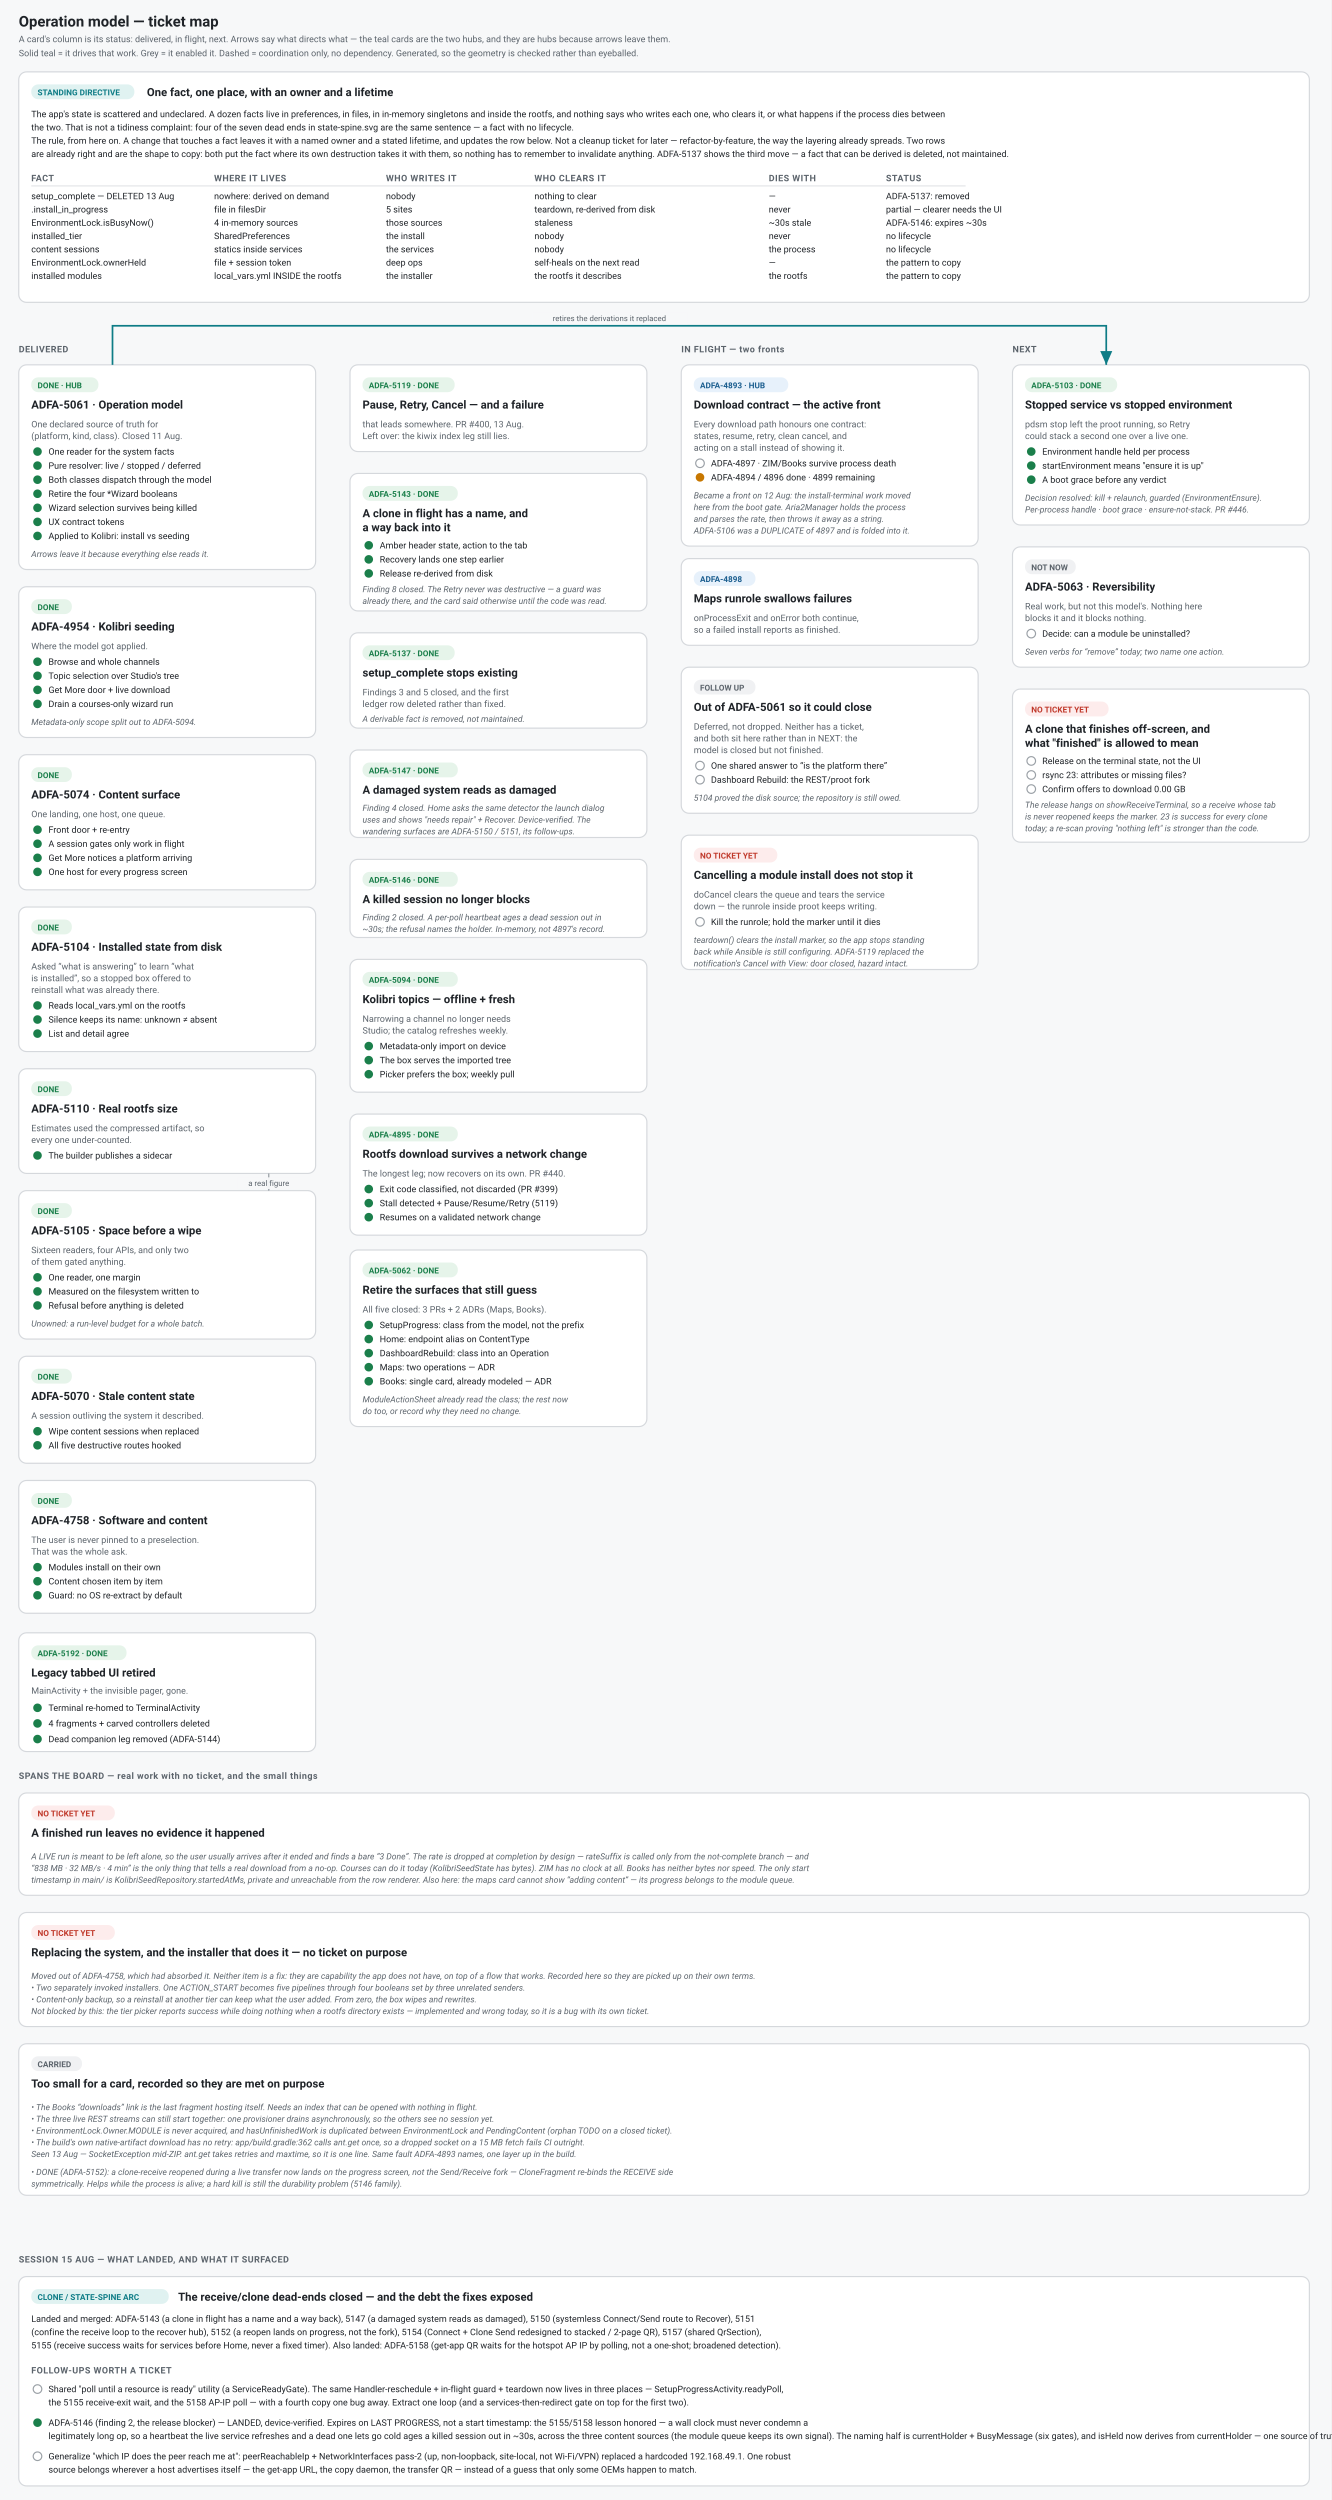
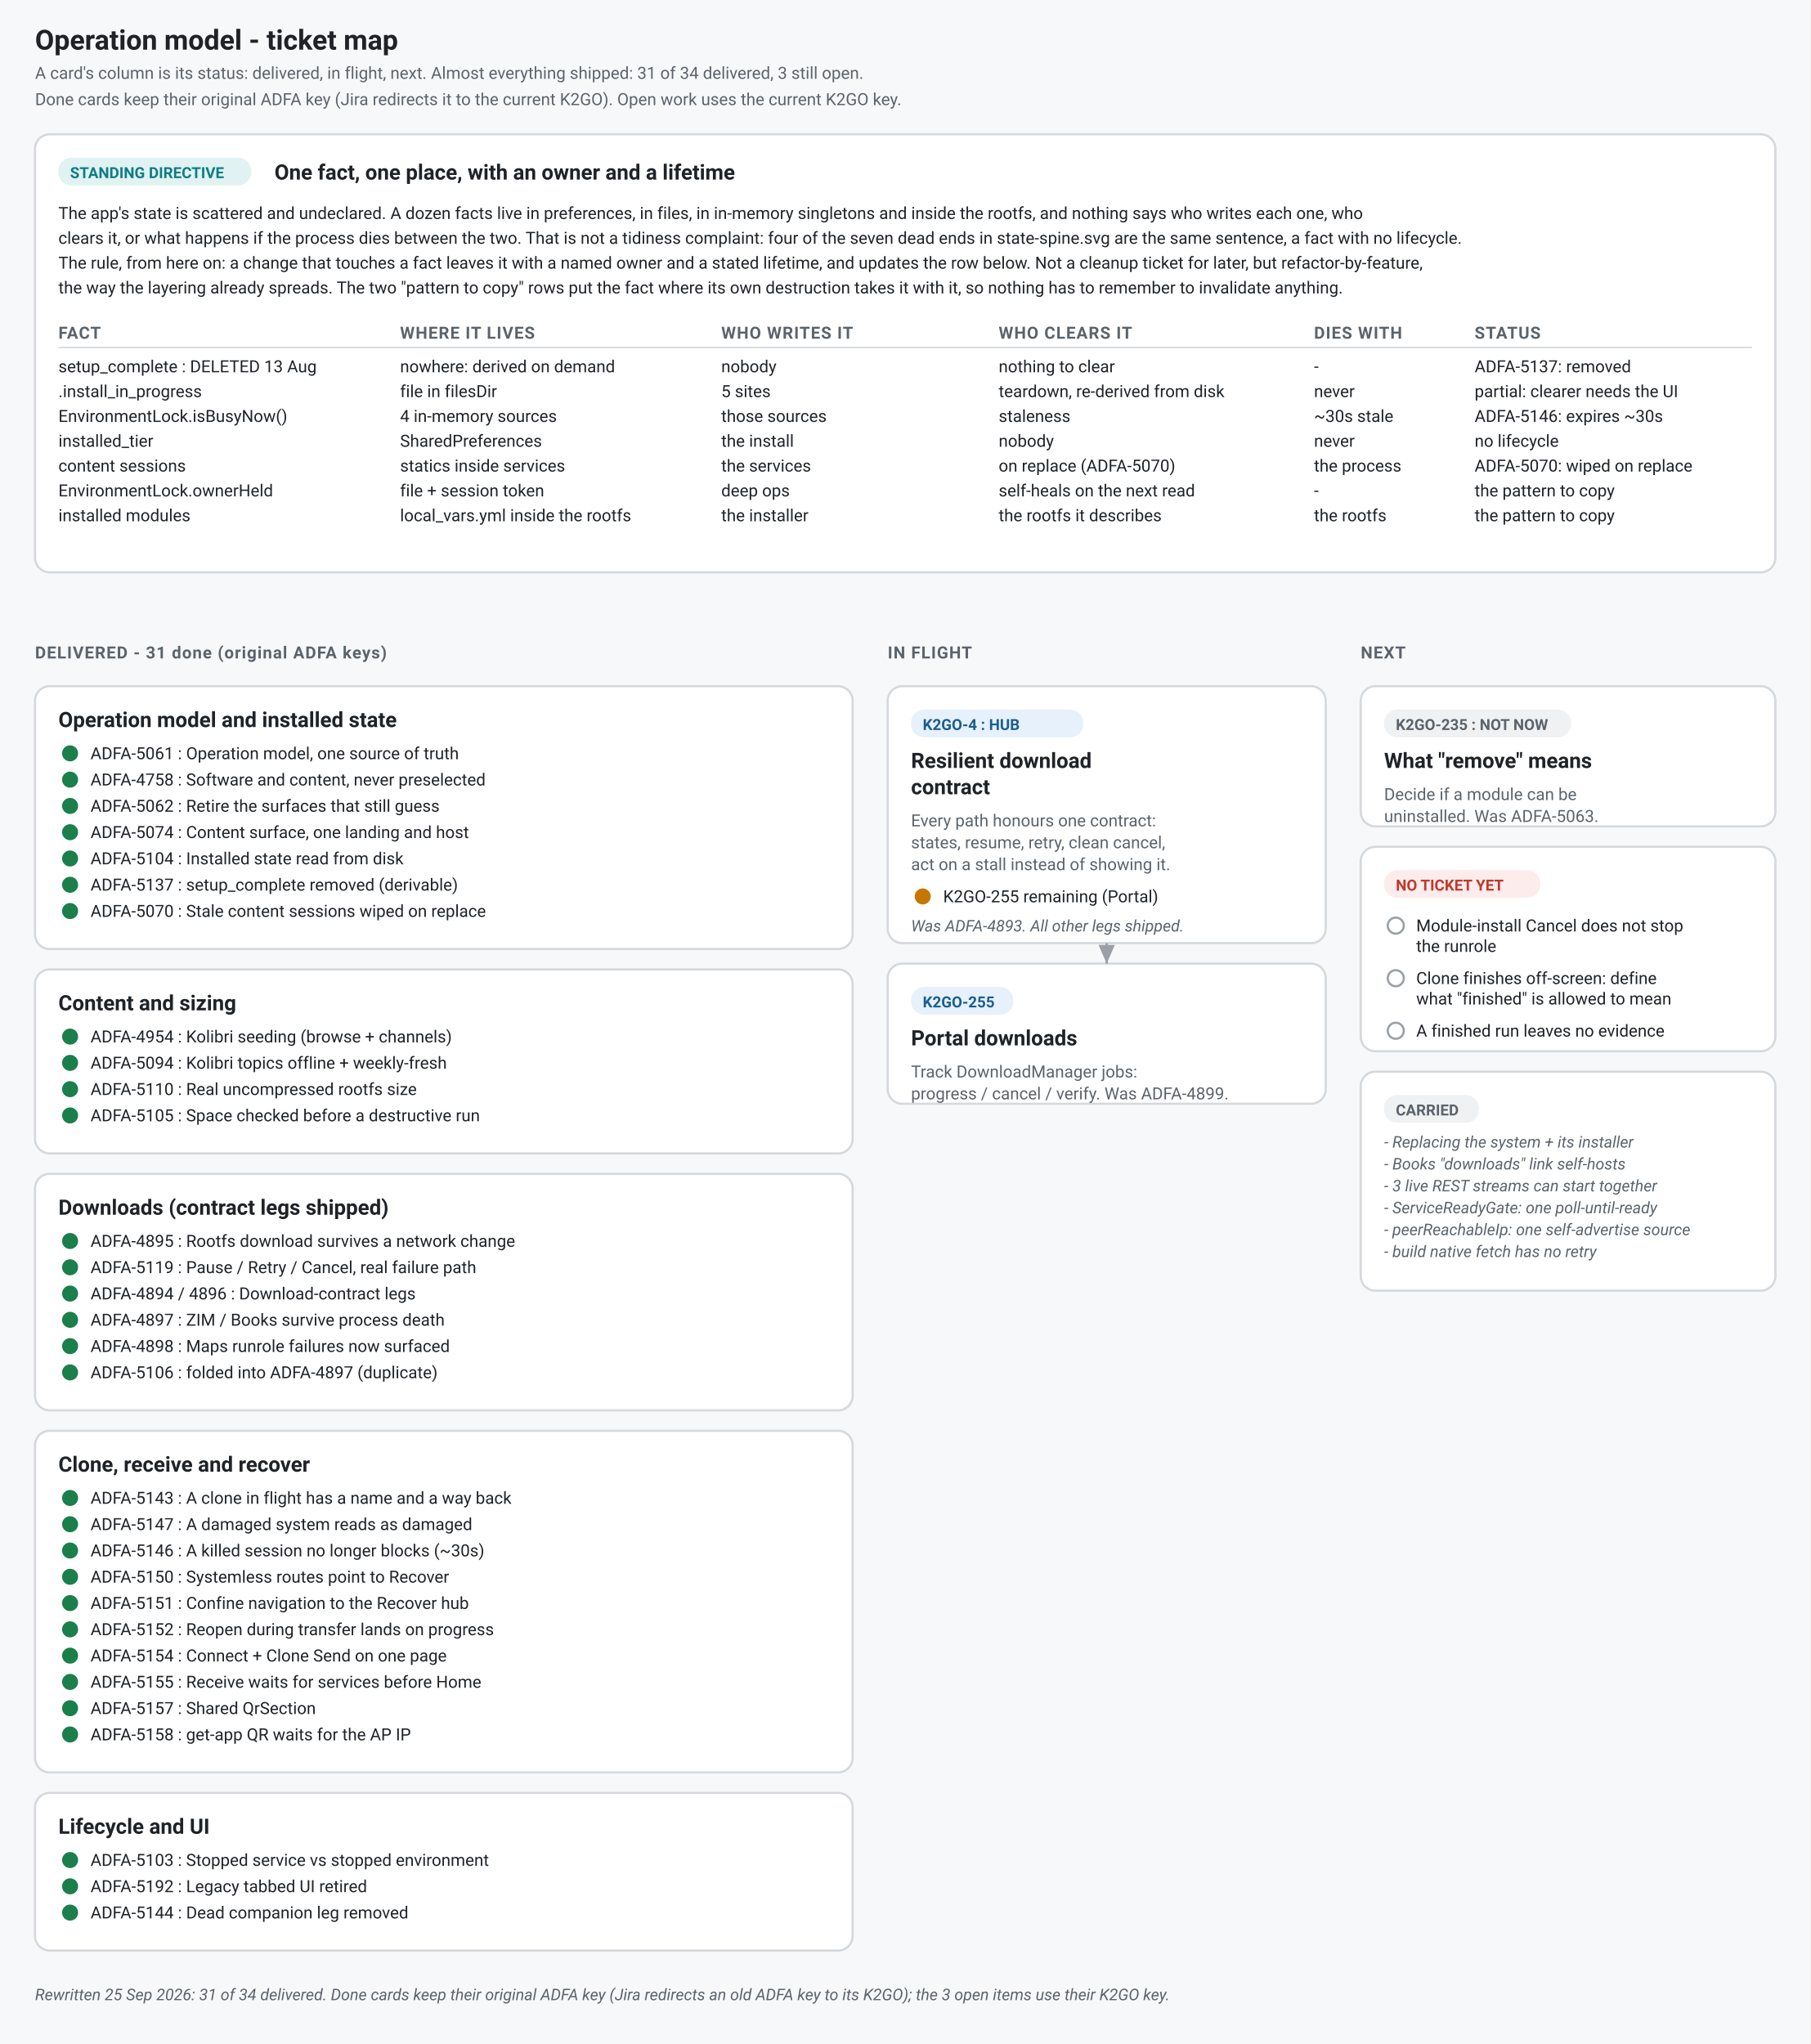
- <svg xmlns="http://www.w3.org/2000/svg" viewBox="0 0 1704 3200" width="1704" height="3200" font-family="Segoe UI, Roboto, Helvetica, Arial, sans-serif">
+ <svg xmlns="http://www.w3.org/2000/svg" viewBox="0 0 1240 1400" width="1240" height="1400" font-family="Segoe UI, Roboto, Helvetica, Arial, sans-serif">
  <style>
  .bg    { fill: #F7F8F9; }
  .card  { fill: #FFFFFF; stroke: #D5D8DC; stroke-width: 1.5; rx: 10; }
  .h1    { font-size: 19px; font-weight: 700; fill: #1F2328; }
  .h2    { font-size: 14.5px; font-weight: 700; fill: #1F2328; }
  .h3    { font-size: 11.5px; font-weight: 700; fill: #5B636B; letter-spacing: .05em; }
  .sub   { font-size: 11.5px; fill: #5B636B; }
  .item  { font-size: 11.5px; fill: #1F2328; }
  .note  { font-size: 11px; fill: #5B636B; font-style: italic; }
  .lnklbl{ font-size: 10px; fill: #5B636B; }
  .lnk    { stroke: #9AA0A6; stroke-width: 1.6; fill: none; }
-   .lnk-hi { stroke: #0E7C86; stroke-width: 2.2; fill: none; }
-   .lnk-dash { stroke: #9AA0A6; stroke-width: 1.6; fill: none; stroke-dasharray: 5 4; }
  .s-done { fill: #1B7F4B; stroke: none; }
  .s-doing{ fill: #C77700; stroke: none; }
  .s-todo { fill: #FFFFFF; stroke: #9AA0A6; stroke-width: 1.5; }
  .chip   { rx: 9; }
  .chiptx { font-size: 10.5px; font-weight: 700; }
</style>
  <defs>
    <marker id="a" markerWidth="9" markerHeight="9" refX="8" refY="4.5" orient="auto">
      <path d="M0,1 L8,4.5 L0,8 Z" fill="#9AA0A6" />
    </marker>
-     <marker id="ahi" markerWidth="9" markerHeight="9" refX="8" refY="4.5" orient="auto">
-       <path d="M0,1 L8,4.5 L0,8 Z" fill="#0E7C86" />
-     </marker>
  </defs>
-   <rect class="bg" x="0" y="0" width="1704" height="3200" />
-   <text class="h1" x="24" y="34">Operation model — ticket map</text>
-   <text class="sub" x="24" y="54">A card's column is its status: delivered, in flight, next. Arrows say what directs what — the teal cards are the two hubs, and they are hubs because arrows leave them.</text>
-   <text class="sub" x="24" y="72">Solid teal = it drives that work. Grey = it enabled it. Dashed = coordination only, no dependency. Generated, so the geometry is checked rather than eyeballed.</text>
-   <rect class="card" x="24" y="92" width="1652" height="295" stroke="#0E7C86" stroke-width="3" />
+   <rect class="bg" x="0" y="0" width="1240" height="1400" />
+   <text class="h1" x="24" y="34">Operation model - ticket map</text>
+   <text class="sub" x="24" y="54">A card's column is its status: delivered, in flight, next. Almost everything shipped: 31 of 34 delivered, 3 still open.</text>
+   <text class="sub" x="24" y="72">Done cards keep their original ADFA key (Jira redirects it to the current K2GO). Open work uses the current K2GO key.</text>
+   <rect class="card" x="24" y="92" width="1192" height="300" stroke="#0E7C86" stroke-width="3" />
  <rect class="chip" x="40" y="108" width="132" height="19" fill="#E0F2F1" stroke="none" />
  <text class="chiptx" x="48" y="122" fill="#0E7C86">STANDING DIRECTIVE</text>
  <text class="h2" x="188" y="123">One fact, one place, with an owner and a lifetime</text>
-   <text class="item" x="40" y="150">The app's state is scattered and undeclared. A dozen facts live in preferences, in files, in in-memory singletons and inside the rootfs, and nothing says who writes each one, who clears it, or what happens if the process dies between</text>
-   <text class="item" x="40" y="167">the two. That is not a tidiness complaint: four of the seven dead ends in state-spine.svg are the same sentence — a fact with no lifecycle.</text>
-   <text class="item" x="40" y="184">The rule, from here on. A change that touches a fact leaves it with a named owner and a stated lifetime, and updates the row below. Not a cleanup ticket for later — refactor-by-feature, the way the layering already spreads. Two rows</text>
-   <text class="item" x="40" y="201">are already right and are the shape to copy: both put the fact where its own destruction takes it with them, so nothing has to remember to invalidate anything. ADFA-5137 shows the third move — a fact that can be derived is deleted, not maintained.</text>
+   <text class="item" x="40" y="150">The app's state is scattered and undeclared. A dozen facts live in preferences, in files, in in-memory singletons and inside the rootfs, and nothing says who writes each one, who</text>
+   <text class="item" x="40" y="167">clears it, or what happens if the process dies between the two. That is not a tidiness complaint: four of the seven dead ends in state-spine.svg are the same sentence, a fact with no lifecycle.</text>
+   <text class="item" x="40" y="184">The rule, from here on: a change that touches a fact leaves it with a named owner and a stated lifetime, and updates the row below. Not a cleanup ticket for later, but refactor-by-feature,</text>
+   <text class="item" x="40" y="201">the way the layering already spreads. The two "pattern to copy" rows put the fact where its own destruction takes it with it, so nothing has to remember to invalidate anything.</text>
  <text class="h3" x="40" y="232">FACT</text>
  <text class="h3" x="274" y="232">WHERE IT LIVES</text>
  <text class="h3" x="494" y="232">WHO WRITES IT</text>
  <text class="h3" x="684" y="232">WHO CLEARS IT</text>
-   <text class="h3" x="984" y="232">DIES WITH</text>
-   <text class="h3" x="1134" y="232">STATUS</text>
-   <line x1="40" y1="238" x2="1236" y2="238" stroke="#D5D8DC" />
-   <text class="item" x="40" y="255">setup_complete — DELETED 13 Aug</text>
+   <text class="h3" x="900" y="232">DIES WITH</text>
+   <text class="h3" x="1010" y="232">STATUS</text>
+   <line x1="40" y1="238" x2="1200" y2="238" stroke="#D5D8DC" />
+   <text class="item" x="40" y="255">setup_complete : DELETED 13 Aug</text>
  <text class="item" x="274" y="255">nowhere: derived on demand</text>
  <text class="item" x="494" y="255">nobody</text>
  <text class="item" x="684" y="255">nothing to clear</text>
-   <text class="item" x="984" y="255">—</text>
-   <text class="item" x="1134" y="255" fill="#1B7F4B">ADFA-5137: removed</text>
+   <text class="item" x="900" y="255">-</text>
+   <text class="item" x="1010" y="255" fill="#1B7F4B">ADFA-5137: removed</text>
  <text class="item" x="40" y="272">.install_in_progress</text>
  <text class="item" x="274" y="272">file in filesDir</text>
  <text class="item" x="494" y="272">5 sites</text>
  <text class="item" x="684" y="272">teardown, re-derived from disk</text>
-   <text class="item" x="984" y="272">never</text>
-   <text class="item" x="1134" y="272" fill="#C77700">partial — clearer needs the UI</text>
+   <text class="item" x="900" y="272">never</text>
+   <text class="item" x="1010" y="272" fill="#C77700">partial: clearer needs the UI</text>
  <text class="item" x="40" y="289">EnvironmentLock.isBusyNow()</text>
  <text class="item" x="274" y="289">4 in-memory sources</text>
  <text class="item" x="494" y="289">those sources</text>
  <text class="item" x="684" y="289">staleness</text>
-   <text class="item" x="984" y="289">~30s stale</text>
-   <text class="item" x="1134" y="289" fill="#1B7F4B">ADFA-5146: expires ~30s</text>
+   <text class="item" x="900" y="289">~30s stale</text>
+   <text class="item" x="1010" y="289" fill="#1B7F4B">ADFA-5146: expires ~30s</text>
  <text class="item" x="40" y="306">installed_tier</text>
  <text class="item" x="274" y="306">SharedPreferences</text>
  <text class="item" x="494" y="306">the install</text>
  <text class="item" x="684" y="306">nobody</text>
-   <text class="item" x="984" y="306">never</text>
-   <text class="item" x="1134" y="306" fill="#C0392B">no lifecycle</text>
+   <text class="item" x="900" y="306">never</text>
+   <text class="item" x="1010" y="306" fill="#C0392B">no lifecycle</text>
  <text class="item" x="40" y="323">content sessions</text>
  <text class="item" x="274" y="323">statics inside services</text>
  <text class="item" x="494" y="323">the services</text>
-   <text class="item" x="684" y="323">nobody</text>
-   <text class="item" x="984" y="323">the process</text>
-   <text class="item" x="1134" y="323" fill="#C0392B">no lifecycle</text>
+   <text class="item" x="684" y="323">on replace (ADFA-5070)</text>
+   <text class="item" x="900" y="323">the process</text>
+   <text class="item" x="1010" y="323" fill="#1B7F4B">ADFA-5070: wiped on replace</text>
  <text class="item" x="40" y="340">EnvironmentLock.ownerHeld</text>
  <text class="item" x="274" y="340">file + session token</text>
  <text class="item" x="494" y="340">deep ops</text>
  <text class="item" x="684" y="340">self-heals on the next read</text>
-   <text class="item" x="984" y="340">—</text>
-   <text class="item" x="1134" y="340" fill="#1B7F4B">the pattern to copy</text>
+   <text class="item" x="900" y="340">-</text>
+   <text class="item" x="1010" y="340" fill="#1B7F4B">the pattern to copy</text>
  <text class="item" x="40" y="357">installed modules</text>
-   <text class="item" x="274" y="357">local_vars.yml INSIDE the rootfs</text>
+   <text class="item" x="274" y="357">local_vars.yml inside the rootfs</text>
  <text class="item" x="494" y="357">the installer</text>
  <text class="item" x="684" y="357">the rootfs it describes</text>
-   <text class="item" x="984" y="357">the rootfs</text>
-   <text class="item" x="1134" y="357" fill="#1B7F4B">the pattern to copy</text>
-   <text class="h3" x="24" y="451">DELIVERED</text>
-   <text class="h3" x="872" y="451">IN FLIGHT — two fronts</text>
-   <text class="h3" x="1296" y="451">NEXT</text>
-   <rect class="card" x="24" y="467" width="380" height="262" stroke="#0E7C86" stroke-width="2.5" />
-   <rect class="chip" x="40" y="483" width="86" height="19" fill="#E6F4EA" stroke="none" />
-   <text class="chiptx" x="48" y="497" fill="#1B7F4B">DONE · HUB</text>
-   <text class="h2" x="40" y="523">ADFA-5061 · Operation model</text>
-   <text class="sub" x="40" y="547">One declared source of truth for</text>
-   <text class="sub" x="40" y="562">(platform, kind, class). Closed 11 Aug.</text>
-   <circle class="s-done" cx="48" cy="578" r="5.5" />
-   <text class="item" x="62" y="582">One reader for the system facts</text>
-   <circle class="s-done" cx="48" cy="596" r="5.5" />
-   <text class="item" x="62" y="600">Pure resolver: live / stopped / deferred</text>
-   <circle class="s-done" cx="48" cy="614" r="5.5" />
-   <text class="item" x="62" y="618">Both classes dispatch through the model</text>
-   <circle class="s-done" cx="48" cy="632" r="5.5" />
-   <text class="item" x="62" y="636">Retire the four *Wizard booleans</text>
-   <circle class="s-done" cx="48" cy="650" r="5.5" />
-   <text class="item" x="62" y="654">Wizard selection survives being killed</text>
-   <circle class="s-done" cx="48" cy="668" r="5.5" />
-   <text class="item" x="62" y="672">UX contract tokens</text>
-   <circle class="s-done" cx="48" cy="686" r="5.5" />
-   <text class="item" x="62" y="690">Applied to Kolibri: install vs seeding</text>
-   <text class="note" x="40" y="713">Arrows leave it because everything else reads it.</text>
-   <rect class="card" x="24" y="751" width="380" height="193" />
-   <rect class="chip" x="40" y="767" width="52" height="19" fill="#E6F4EA" stroke="none" />
-   <text class="chiptx" x="48" y="781" fill="#1B7F4B">DONE</text>
-   <text class="h2" x="40" y="807">ADFA-4954 · Kolibri seeding</text>
-   <text class="sub" x="40" y="831">Where the model got applied.</text>
-   <circle class="s-done" cx="48" cy="847" r="5.5" />
-   <text class="item" x="62" y="851">Browse and whole channels</text>
-   <circle class="s-done" cx="48" cy="865" r="5.5" />
-   <text class="item" x="62" y="869">Topic selection over Studio's tree</text>
-   <circle class="s-done" cx="48" cy="883" r="5.5" />
-   <text class="item" x="62" y="887">Get More door + live download</text>
-   <circle class="s-done" cx="48" cy="901" r="5.5" />
-   <text class="item" x="62" y="905">Drain a courses-only wizard run</text>
-   <text class="note" x="40" y="928">Metadata-only scope split out to ADFA-5094.</text>
-   <rect class="card" x="24" y="966" width="380" height="173" />
-   <rect class="chip" x="40" y="982" width="52" height="19" fill="#E6F4EA" stroke="none" />
-   <text class="chiptx" x="48" y="996" fill="#1B7F4B">DONE</text>
-   <text class="h2" x="40" y="1022">ADFA-5074 · Content surface</text>
-   <text class="sub" x="40" y="1046">One landing, one host, one queue.</text>
+   <text class="item" x="900" y="357">the rootfs</text>
+   <text class="item" x="1010" y="357" fill="#1B7F4B">the pattern to copy</text>
+   <text class="h3" x="24" y="451">DELIVERED - 31 done (original ADFA keys)</text>
+   <text class="h3" x="608" y="451">IN FLIGHT</text>
+   <text class="h3" x="932" y="451">NEXT</text>
+   <rect class="card" x="24" y="470" width="560" height="180" />
+   <text class="h2" x="40" y="498">Operation model and installed state</text>
+   <circle class="s-done" cx="48" cy="516" r="5.5" />
+   <text class="item" x="62" y="520">ADFA-5061 : Operation model, one source of truth</text>
+   <circle class="s-done" cx="48" cy="534" r="5.5" />
+   <text class="item" x="62" y="538">ADFA-4758 : Software and content, never preselected</text>
+   <circle class="s-done" cx="48" cy="552" r="5.5" />
+   <text class="item" x="62" y="556">ADFA-5062 : Retire the surfaces that still guess</text>
+   <circle class="s-done" cx="48" cy="570" r="5.5" />
+   <text class="item" x="62" y="574">ADFA-5074 : Content surface, one landing and host</text>
+   <circle class="s-done" cx="48" cy="588" r="5.5" />
+   <text class="item" x="62" y="592">ADFA-5104 : Installed state read from disk</text>
+   <circle class="s-done" cx="48" cy="606" r="5.5" />
+   <text class="item" x="62" y="610">ADFA-5137 : setup_complete removed (derivable)</text>
+   <circle class="s-done" cx="48" cy="624" r="5.5" />
+   <text class="item" x="62" y="628">ADFA-5070 : Stale content sessions wiped on replace</text>
+   <rect class="card" x="24" y="664" width="560" height="126" />
+   <text class="h2" x="40" y="692">Content and sizing</text>
+   <circle class="s-done" cx="48" cy="710" r="5.5" />
+   <text class="item" x="62" y="714">ADFA-4954 : Kolibri seeding (browse + channels)</text>
+   <circle class="s-done" cx="48" cy="728" r="5.5" />
+   <text class="item" x="62" y="732">ADFA-5094 : Kolibri topics offline + weekly-fresh</text>
+   <circle class="s-done" cx="48" cy="746" r="5.5" />
+   <text class="item" x="62" y="750">ADFA-5110 : Real uncompressed rootfs size</text>
+   <circle class="s-done" cx="48" cy="764" r="5.5" />
+   <text class="item" x="62" y="768">ADFA-5105 : Space checked before a destructive run</text>
+   <rect class="card" x="24" y="804" width="560" height="162" />
+   <text class="h2" x="40" y="832">Downloads (contract legs shipped)</text>
+   <circle class="s-done" cx="48" cy="850" r="5.5" />
+   <text class="item" x="62" y="854">ADFA-4895 : Rootfs download survives a network change</text>
+   <circle class="s-done" cx="48" cy="868" r="5.5" />
+   <text class="item" x="62" y="872">ADFA-5119 : Pause / Retry / Cancel, real failure path</text>
+   <circle class="s-done" cx="48" cy="886" r="5.5" />
+   <text class="item" x="62" y="890">ADFA-4894 / 4896 : Download-contract legs</text>
+   <circle class="s-done" cx="48" cy="904" r="5.5" />
+   <text class="item" x="62" y="908">ADFA-4897 : ZIM / Books survive process death</text>
+   <circle class="s-done" cx="48" cy="922" r="5.5" />
+   <text class="item" x="62" y="926">ADFA-4898 : Maps runrole failures now surfaced</text>
+   <circle class="s-done" cx="48" cy="940" r="5.5" />
+   <text class="item" x="62" y="944">ADFA-5106 : folded into ADFA-4897 (duplicate)</text>
+   <rect class="card" x="24" y="980" width="560" height="234" />
+   <text class="h2" x="40" y="1008">Clone, receive and recover</text>
+   <circle class="s-done" cx="48" cy="1026" r="5.5" />
+   <text class="item" x="62" y="1030">ADFA-5143 : A clone in flight has a name and a way back</text>
+   <circle class="s-done" cx="48" cy="1044" r="5.5" />
+   <text class="item" x="62" y="1048">ADFA-5147 : A damaged system reads as damaged</text>
  <circle class="s-done" cx="48" cy="1062" r="5.5" />
-   <text class="item" x="62" y="1066">Front door + re-entry</text>
+   <text class="item" x="62" y="1066">ADFA-5146 : A killed session no longer blocks (~30s)</text>
  <circle class="s-done" cx="48" cy="1080" r="5.5" />
-   <text class="item" x="62" y="1084">A session gates only work in flight</text>
+   <text class="item" x="62" y="1084">ADFA-5150 : Systemless routes point to Recover</text>
  <circle class="s-done" cx="48" cy="1098" r="5.5" />
-   <text class="item" x="62" y="1102">Get More notices a platform arriving</text>
+   <text class="item" x="62" y="1102">ADFA-5151 : Confine navigation to the Recover hub</text>
  <circle class="s-done" cx="48" cy="1116" r="5.5" />
-   <text class="item" x="62" y="1120">One host for every progress screen</text>
-   <rect class="card" x="24" y="1161" width="380" height="185" />
-   <rect class="chip" x="40" y="1177" width="52" height="19" fill="#E6F4EA" stroke="none" />
-   <text class="chiptx" x="48" y="1191" fill="#1B7F4B">DONE</text>
-   <text class="h2" x="40" y="1217">ADFA-5104 · Installed state from disk</text>
-   <text class="sub" x="40" y="1241">Asked “what is answering” to learn “what</text>
-   <text class="sub" x="40" y="1256">is installed”, so a stopped box offered to</text>
-   <text class="sub" x="40" y="1271">reinstall what was already there.</text>
-   <circle class="s-done" cx="48" cy="1287" r="5.5" />
-   <text class="item" x="62" y="1291">Reads local_vars.yml on the rootfs</text>
-   <circle class="s-done" cx="48" cy="1305" r="5.5" />
-   <text class="item" x="62" y="1309">Silence keeps its name: unknown ≠ absent</text>
-   <circle class="s-done" cx="48" cy="1323" r="5.5" />
-   <text class="item" x="62" y="1327">List and detail agree</text>
-   <rect class="card" x="24" y="1368" width="380" height="134" />
-   <rect class="chip" x="40" y="1384" width="52" height="19" fill="#E6F4EA" stroke="none" />
-   <text class="chiptx" x="48" y="1398" fill="#1B7F4B">DONE</text>
-   <text class="h2" x="40" y="1424">ADFA-5110 · Real rootfs size</text>
-   <text class="sub" x="40" y="1448">Estimates used the compressed artifact, so</text>
-   <text class="sub" x="40" y="1463">every one under-counted.</text>
-   <circle class="s-done" cx="48" cy="1479" r="5.5" />
-   <text class="item" x="62" y="1483">The builder publishes a sidecar</text>
-   <rect class="card" x="24" y="1524" width="380" height="190" />
-   <rect class="chip" x="40" y="1540" width="52" height="19" fill="#E6F4EA" stroke="none" />
-   <text class="chiptx" x="48" y="1554" fill="#1B7F4B">DONE</text>
-   <text class="h2" x="40" y="1580">ADFA-5105 · Space before a wipe</text>
-   <text class="sub" x="40" y="1604">Sixteen readers, four APIs, and only two</text>
-   <text class="sub" x="40" y="1619">of them gated anything.</text>
-   <circle class="s-done" cx="48" cy="1635" r="5.5" />
-   <text class="item" x="62" y="1639">One reader, one margin</text>
-   <circle class="s-done" cx="48" cy="1653" r="5.5" />
-   <text class="item" x="62" y="1657">Measured on the filesystem written to</text>
-   <circle class="s-done" cx="48" cy="1671" r="5.5" />
-   <text class="item" x="62" y="1675">Refusal before anything is deleted</text>
-   <text class="note" x="40" y="1698">Unowned: a run-level budget for a whole batch.</text>
-   <rect class="card" x="24" y="1736" width="380" height="137" />
-   <rect class="chip" x="40" y="1752" width="52" height="19" fill="#E6F4EA" stroke="none" />
-   <text class="chiptx" x="48" y="1766" fill="#1B7F4B">DONE</text>
-   <text class="h2" x="40" y="1792">ADFA-5070 · Stale content state</text>
-   <text class="sub" x="40" y="1816">A session outliving the system it described.</text>
-   <circle class="s-done" cx="48" cy="1832" r="5.5" />
-   <text class="item" x="62" y="1836">Wipe content sessions when replaced</text>
-   <circle class="s-done" cx="48" cy="1850" r="5.5" />
-   <text class="item" x="62" y="1854">All five destructive routes hooked</text>
-   <rect class="card" x="24" y="1895" width="380" height="170" />
-   <rect class="chip" x="40" y="1911" width="52" height="19" fill="#E6F4EA" stroke="none" />
-   <text class="chiptx" x="48" y="1925" fill="#1B7F4B">DONE</text>
-   <text class="h2" x="40" y="1951">ADFA-4758 · Software and content</text>
-   <text class="sub" x="40" y="1975">The user is never pinned to a preselection.</text>
-   <text class="sub" x="40" y="1990">That was the whole ask.</text>
-   <circle class="s-done" cx="48" cy="2006" r="5.5" />
-   <text class="item" x="62" y="2010">Modules install on their own</text>
-   <circle class="s-done" cx="48" cy="2024" r="5.5" />
-   <text class="item" x="62" y="2028">Content chosen item by item</text>
-   <circle class="s-done" cx="48" cy="2042" r="5.5" />
-   <text class="item" x="62" y="2046">Guard: no OS re-extract by default</text>
-   <g transform="translate(424,0)">
-     <rect class="card" x="448" y="467" width="380" height="232" stroke="#0E7C86" stroke-width="2.5" />
-     <rect class="chip" x="464" y="483" width="121" height="19" fill="#E7F1FB" stroke="none" />
-     <text class="chiptx" x="472" y="497" fill="#1B5E8F">ADFA-4893 · HUB</text>
-     <text class="h2" x="464" y="523">Download contract — the active front</text>
-     <text class="sub" x="464" y="547">Every download path honours one contract:</text>
-     <text class="sub" x="464" y="562">states, resume, retry, clean cancel, and</text>
-     <text class="sub" x="464" y="577">acting on a stall instead of showing it.</text>
-     <circle class="s-todo" cx="472" cy="593" r="5.5" />
-     <text class="item" x="486" y="597">ADFA-4897 · ZIM/Books survive process death</text>
-     <circle class="s-doing" cx="472" cy="611" r="5.5" />
-     <text class="item" x="486" y="615">ADFA-4894 / 4896 done · 4899 remaining</text>
-     <text class="note" x="464" y="638">Became a front on 12 Aug: the install-terminal work moved</text>
-     <text class="note" x="464" y="653">here from the boot gate. Aria2Manager holds the process</text>
-     <text class="note" x="464" y="668">and parses the rate, then throws it away as a string.</text>
-     <text class="note" x="464" y="683">ADFA-5106 was a DUPLICATE of 4897 and is folded into it.</text>
-   </g>
-   <g transform="translate(0,697)">
-     <rect class="card" x="448" y="729" width="380" height="155" stroke="#1B7F4B" stroke-width="2" />
-     <rect class="chip" x="464" y="745" width="122" height="19" fill="#E6F4EA" stroke="none" />
-     <text class="chiptx" x="472" y="759" fill="#1B7F4B">ADFA-4895 · DONE</text>
-     <text class="h2" x="464" y="785">Rootfs download survives a network change</text>
-     <text class="sub" x="464" y="809">The longest leg; now recovers on its own. PR #440.</text>
-     <circle class="s-done" cx="472" cy="825" r="5.5" />
-     <text class="item" x="486" y="829">Exit code classified, not discarded (PR #399)</text>
-     <circle class="s-done" cx="472" cy="843" r="5.5" />
-     <text class="item" x="486" y="847">Stall detected + Pause/Resume/Retry (5119)</text>
-     <circle class="s-done" cx="472" cy="861" r="5.5" />
-     <text class="item" x="486" y="865">Resumes on a validated network change</text>
-   </g>
-   <g transform="translate(424,-191)">
-     <rect class="card" x="448" y="906" width="380" height="111" />
-     <rect class="chip" x="464" y="922" width="79" height="19" fill="#E7F1FB" stroke="none" />
-     <text class="chiptx" x="472" y="936" fill="#1B5E8F">ADFA-4898</text>
-     <text class="h2" x="464" y="962">Maps runrole swallows failures</text>
-     <text class="sub" x="464" y="986">onProcessExit and onError both continue,</text>
-     <text class="sub" x="464" y="1001">so a failed install reports as finished.</text>
-   </g>
-   <g transform="translate(0,-572)">
-     <rect class="card" x="448" y="1039" width="380" height="111" stroke="#1B7F4B" stroke-width="2" />
-     <rect class="chip" x="464" y="1055" width="118" height="19" fill="#E6F4EA" stroke="none" />
-     <text class="chiptx" x="472" y="1069" fill="#1B7F4B">ADFA-5119 · DONE</text>
-     <text class="h2" x="464" y="1095">Pause, Retry, Cancel — and a failure</text>
-     <text class="sub" x="464" y="1119">that leads somewhere. PR #400, 13 Aug.</text>
-     <text class="sub" x="464" y="1134">Left over: the kiwix index leg still lies.</text>
-   </g>
-   <g transform="translate(424,-326)">
-     <rect class="card" x="448" y="1180" width="380" height="187" />
-     <rect class="chip" x="464" y="1196" width="79" height="19" fill="#F0F1F3" stroke="none" />
-     <text class="chiptx" x="472" y="1210" fill="#5B636B">FOLLOW UP</text>
-     <text class="h2" x="464" y="1236">Out of ADFA-5061 so it could close</text>
-     <text class="sub" x="464" y="1260">Deferred, not dropped. Neither has a ticket,</text>
-     <text class="sub" x="464" y="1275">and both sit here rather than in NEXT: the</text>
-     <text class="sub" x="464" y="1290">model is closed but not finished.</text>
-     <circle class="s-todo" cx="472" cy="1306" r="5.5" />
-     <text class="item" x="486" y="1310">One shared answer to “is the platform there”</text>
-     <circle class="s-todo" cx="472" cy="1324" r="5.5" />
-     <text class="item" x="486" y="1328">Dashboard Rebuild: the REST/proot fork</text>
-     <text class="note" x="464" y="1351">5104 proved the disk source; the repository is still owed.</text>
-   </g>
-   <g transform="translate(-424,1133)">
-     <rect class="card" x="872" y="467" width="380" height="226" stroke="#1B7F4B" stroke-width="2" />
-     <rect class="chip" x="888" y="483" width="122" height="19" fill="#E6F4EA" stroke="none" />
-     <text class="chiptx" x="896" y="497" fill="#1B7F4B">ADFA-5062 · DONE</text>
-     <text class="h2" x="888" y="523">Retire the surfaces that still guess</text>
-     <text class="sub" x="888" y="547">All five closed: 3 PRs + 2 ADRs (Maps, Books).</text>
-     <circle class="s-done" cx="896" cy="563" r="5.5" />
-     <text class="item" x="910" y="567">SetupProgress: class from the model, not the prefix</text>
-     <circle class="s-done" cx="896" cy="581" r="5.5" />
-     <text class="item" x="910" y="585">Home: endpoint alias on ContentType</text>
-     <circle class="s-done" cx="896" cy="599" r="5.5" />
-     <text class="item" x="910" y="603">DashboardRebuild: class into an Operation</text>
-     <circle class="s-done" cx="896" cy="617" r="5.5" />
-     <text class="item" x="910" y="621">Maps: two operations — ADR</text>
-     <circle class="s-done" cx="896" cy="635" r="5.5" />
-     <text class="item" x="910" y="639">Books: single card, already modeled — ADR</text>
-     <text class="note" x="888" y="662">ModuleActionSheet already read the class; the rest now</text>
-     <text class="note" x="888" y="677">do too, or record why they need no change.</text>
-   </g>
-   <g transform="translate(424,-248)">
-     <rect class="card" x="872" y="715" width="380" height="205" stroke="#1B7F4B" stroke-width="2" />
-     <rect class="chip" x="888" y="731" width="118" height="19" fill="#E6F4EA" stroke="none" />
-     <text class="chiptx" x="896" y="745" fill="#1B7F4B">ADFA-5103 · DONE</text>
-     <text class="h2" x="888" y="771">Stopped service vs stopped environment</text>
-     <text class="sub" x="888" y="795">pdsm stop left the proot running, so Retry</text>
-     <text class="sub" x="888" y="810">could stack a second one over a live one.</text>
-     <circle class="s-done" cx="896" cy="826" r="5.5" />
-     <text class="item" x="910" y="830">Environment handle held per process</text>
-     <circle class="s-done" cx="896" cy="844" r="5.5" />
-     <text class="item" x="910" y="848">startEnvironment means "ensure it is up"</text>
-     <circle class="s-done" cx="896" cy="862" r="5.5" />
-     <text class="item" x="910" y="866">A boot grace before any verdict</text>
-     <text class="note" x="888" y="889">Decision resolved: kill + relaunch, guarded (EnvironmentEnsure).</text>
-     <text class="note" x="888" y="904">Per-process handle · boot grace · ensure-not-stack. PR #446.</text>
-   </g>
-   <g transform="translate(-424,286)">
-     <rect class="card" x="872" y="942" width="380" height="170" stroke="#1B7F4B" stroke-width="2" />
-     <rect class="chip" x="888" y="958" width="122" height="19" fill="#E6F4EA" stroke="none" />
-     <text class="chiptx" x="896" y="972" fill="#1B7F4B">ADFA-5094 · DONE</text>
-     <text class="h2" x="888" y="998">Kolibri topics — offline + fresh</text>
-     <text class="sub" x="888" y="1022">Narrowing a channel no longer needs</text>
-     <text class="sub" x="888" y="1037">Studio; the catalog refreshes weekly.</text>
-     <circle class="s-done" cx="896" cy="1053" r="5.5" />
-     <text class="item" x="910" y="1057">Metadata-only import on device</text>
-     <circle class="s-done" cx="896" cy="1071" r="5.5" />
-     <text class="item" x="910" y="1075">The box serves the imported tree</text>
-     <circle class="s-done" cx="896" cy="1089" r="5.5" />
-     <text class="item" x="910" y="1093">Picker prefers the box; weekly pull</text>
-   </g>
-   <g transform="translate(424,-434)">
-     <rect class="card" x="872" y="1134" width="380" height="154" />
-     <rect class="chip" x="888" y="1150" width="65" height="19" fill="#F0F1F3" stroke="none" />
-     <text class="chiptx" x="896" y="1164" fill="#5B636B">NOT NOW</text>
-     <text class="h2" x="888" y="1190">ADFA-5063 · Reversibility</text>
-     <text class="sub" x="888" y="1214">Real work, but not this model's. Nothing here</text>
-     <text class="sub" x="888" y="1229">blocks it and it blocks nothing.</text>
-     <circle class="s-todo" cx="896" cy="1245" r="5.5" />
-     <text class="item" x="910" y="1249">Decide: can a module be uninstalled?</text>
-     <text class="note" x="888" y="1272">Seven verbs for “remove” today; two name one action.</text>
-   </g>
-   <g transform="translate(424,-321)">
-     <rect class="card" x="448" y="1390" width="380" height="172" stroke="#C0392B" stroke-width="2" />
-     <rect class="chip" x="464" y="1406" width="107" height="19" fill="#FDECEC" stroke="none" />
-     <text class="chiptx" x="472" y="1420" fill="#C0392B">NO TICKET YET</text>
-     <text class="h2" x="464" y="1446">Cancelling a module install does not stop it</text>
-     <text class="sub" x="464" y="1470">doCancel clears the queue and tears the service</text>
-     <text class="sub" x="464" y="1485">down — the runrole inside proot keeps writing.</text>
-     <circle class="s-todo" cx="472" cy="1501" r="5.5" />
-     <text class="item" x="486" y="1505">Kill the runrole; hold the marker until it dies</text>
-     <text class="note" x="464" y="1528">teardown() clears the install marker, so the app stops standing</text>
-     <text class="note" x="464" y="1543">back while Ansible is still configuring. ADFA-5119 replaced the</text>
-     <text class="note" x="464" y="1558">notification's Cancel with View: door closed, hazard intact.</text>
-   </g>
-   <g transform="translate(-424,-704)">
-     <rect class="card" x="872" y="1310" width="380" height="176" stroke="#1B7F4B" stroke-width="2" />
-     <rect class="chip" x="888" y="1326" width="122" height="19" fill="#E6F4EA" stroke="none" />
-     <text class="chiptx" x="896" y="1340" fill="#1B7F4B">ADFA-5143 · DONE</text>
-     <text class="h2" x="888" y="1366">A clone in flight has a name, and</text>
-     <text class="h2" x="888" y="1384">a way back into it</text>
-     <circle class="s-done" cx="896" cy="1402" r="5.5" />
-     <text class="item" x="910" y="1406">Amber header state, action to the tab</text>
-     <circle class="s-done" cx="896" cy="1420" r="5.5" />
-     <text class="item" x="910" y="1424">Recovery lands one step earlier</text>
-     <circle class="s-done" cx="896" cy="1438" r="5.5" />
-     <text class="item" x="910" y="1442">Release re-derived from disk</text>
-     <text class="note" x="888" y="1462">Finding 8 closed. The Retry never was destructive — a guard was</text>
-     <text class="note" x="888" y="1477">already there, and the card said otherwise until the code was read.</text>
-   </g>
-   <g transform="translate(-424,-696)">
-     <rect class="card" x="872" y="1506" width="380" height="122" stroke="#1B7F4B" stroke-width="2" />
-     <rect class="chip" x="888" y="1522" width="118" height="19" fill="#E6F4EA" stroke="none" />
-     <text class="chiptx" x="896" y="1536" fill="#1B7F4B">ADFA-5137 · DONE</text>
-     <text class="h2" x="888" y="1562">setup_complete stops existing</text>
-     <text class="sub" x="888" y="1586">Findings 3 and 5 closed, and the first</text>
-     <text class="sub" x="888" y="1601">ledger row deleted rather than fixed.</text>
-     <text class="note" x="888" y="1620">A derivable fact is removed, not maintained.</text>
-   </g>
-   <g transform="translate(424,-774)">
-     <rect class="card" x="872" y="1656" width="380" height="196" stroke="#C0392B" stroke-width="2" />
-     <rect class="chip" x="888" y="1672" width="107" height="19" fill="#FDECEC" stroke="none" />
-     <text class="chiptx" x="896" y="1686" fill="#C0392B">NO TICKET YET</text>
-     <text class="h2" x="888" y="1712">A clone that finishes off-screen, and</text>
-     <text class="h2" x="888" y="1730">what "finished" is allowed to mean</text>
-     <circle class="s-todo" cx="896" cy="1748" r="5.5" />
-     <text class="item" x="910" y="1752">Release on the terminal state, not the UI</text>
-     <circle class="s-todo" cx="896" cy="1766" r="5.5" />
-     <text class="item" x="910" y="1770">rsync 23: attributes or missing files?</text>
-     <circle class="s-todo" cx="896" cy="1784" r="5.5" />
-     <text class="item" x="910" y="1788">Confirm offers to download 0.00 GB</text>
-     <text class="note" x="888" y="1808">The release hangs on showReceiveTerminal, so a receive whose tab</text>
-     <text class="note" x="888" y="1823">is never reopened keeps the marker. 23 is success for every clone</text>
-     <text class="note" x="888" y="1838">today; a re-scan proving "nothing left" is stronger than the code.</text>
-   </g>
-   <g transform="translate(-424,-912)">
-     <rect class="card" x="872" y="1872" width="380" height="112" stroke="#1B7F4B" stroke-width="2" />
-     <rect class="chip" x="888" y="1888" width="122" height="19" fill="#E6F4EA" stroke="none" />
-     <text class="chiptx" x="896" y="1902" fill="#1B7F4B">ADFA-5147 · DONE</text>
-     <text class="h2" x="888" y="1928">A damaged system reads as damaged</text>
-     <text class="note" x="888" y="1950">Finding 4 closed. Home asks the same detector the launch dialog</text>
-     <text class="note" x="888" y="1965">uses and shows "needs repair" + Recover. Device-verified. The</text>
-     <text class="note" x="888" y="1980">wandering surfaces are ADFA-5150 / 5151, its follow-ups.</text>
-   </g>
-   <g transform="translate(-424,-904)">
-     <rect class="card" x="872" y="2004" width="380" height="100" stroke="#1B7F4B" stroke-width="2" />
-     <rect class="chip" x="888" y="2020" width="122" height="19" fill="#E6F4EA" stroke="none" />
-     <text class="chiptx" x="896" y="2034" fill="#1B7F4B">ADFA-5146 · DONE</text>
-     <text class="h2" x="888" y="2060">A killed session no longer blocks</text>
-     <text class="note" x="888" y="2082">Finding 2 closed. A per-poll heartbeat ages a dead session out in</text>
-     <text class="note" x="888" y="2097">~30s; the refusal names the holder. In-memory, not 4897's record.</text>
-   </g>
-   <rect class="card" x="24" y="2090" width="380" height="152" stroke="#1B7F4B" stroke-width="2" />
-   <rect class="chip" x="40" y="2106" width="122" height="19" fill="#E6F4EA" stroke="none" />
-   <text class="chiptx" x="48" y="2120" fill="#1B7F4B">ADFA-5192 · DONE</text>
-   <text class="h2" x="40" y="2146">Legacy tabbed UI retired</text>
-   <text class="sub" x="40" y="2168">MainActivity + the invisible pager, gone.</text>
-   <circle class="s-done" cx="48" cy="2186" r="5.5" />
-   <text class="item" x="62" y="2190">Terminal re-homed to TerminalActivity</text>
-   <circle class="s-done" cx="48" cy="2206" r="5.5" />
-   <text class="item" x="62" y="2210">4 fragments + carved controllers deleted</text>
-   <circle class="s-done" cx="48" cy="2226" r="5.5" />
-   <text class="item" x="62" y="2230">Dead companion leg removed (ADFA-5144)</text>
-   <text class="h3" x="24" y="2277">SPANS THE BOARD — real work with no ticket, and the small things</text>
-   <rect class="card" x="24" y="2295" width="1652" height="131" stroke="#C0392B" stroke-width="2.5" />
-   <rect class="chip" x="40" y="2311" width="107" height="19" fill="#FDECEC" stroke="none" />
-   <text class="chiptx" x="48" y="2325" fill="#C0392B">NO TICKET YET</text>
-   <text class="h2" x="40" y="2351">A finished run leaves no evidence it happened</text>
-   <text class="note" x="40" y="2380">A LIVE run is meant to be left alone, so the user usually arrives after it ended and finds a bare “3 Done”. The rate is dropped at completion by design — rateSuffix is called only from the not-complete branch — and</text>
-   <text class="note" x="40" y="2395">“838 MB · 32 MB/s · 4 min” is the only thing that tells a real download from a no-op. Courses can do it today (KolibriSeedState has bytes). ZIM has no clock at all. Books has neither bytes nor speed. The only start</text>
-   <text class="note" x="40" y="2410">timestamp in main/ is KolibriSeedRepository.startedAtMs, private and unreachable from the row renderer. Also here: the maps card cannot show “adding content” — its progress belongs to the module queue.</text>
-   <rect class="card" x="24" y="2448" width="1652" height="146" stroke="#C0392B" stroke-width="2.5" />
-   <rect class="chip" x="40" y="2464" width="107" height="19" fill="#FDECEC" stroke="none" />
-   <text class="chiptx" x="48" y="2478" fill="#C0392B">NO TICKET YET</text>
-   <text class="h2" x="40" y="2504">Replacing the system, and the installer that does it — no ticket on purpose</text>
-   <text class="note" x="40" y="2533">Moved out of ADFA-4758, which had absorbed it. Neither item is a fix: they are capability the app does not have, on top of a flow that works. Recorded here so they are picked up on their own terms.</text>
-   <text class="note" x="40" y="2548">•  Two separately invoked installers. One ACTION_START becomes five pipelines through four booleans set by three unrelated senders.</text>
-   <text class="note" x="40" y="2563">•  Content-only backup, so a reinstall at another tier can keep what the user added. From zero, the box wipes and rewrites.</text>
-   <text class="note" x="40" y="2578">Not blocked by this: the tier picker reports success while doing nothing when a rootfs directory exists — implemented and wrong today, so it is a bug with its own ticket.</text>
-   <rect class="card" x="24" y="2616" width="1652" height="194" />
-   <rect class="chip" x="40" y="2632" width="65" height="19" fill="#F0F1F3" stroke="none" />
-   <text class="chiptx" x="48" y="2646" fill="#5B636B">CARRIED</text>
-   <text class="h2" x="40" y="2672">Too small for a card, recorded so they are met on purpose</text>
-   <text class="note" x="40" y="2701">•  The Books “downloads” link is the last fragment hosting itself. Needs an index that can be opened with nothing in flight.</text>
-   <text class="note" x="40" y="2716">•  The three live REST streams can still start together: one provisioner drains asynchronously, so the others see no session yet.</text>
-   <text class="note" x="40" y="2731">•  EnvironmentLock.Owner.MODULE is never acquired, and hasUnfinishedWork is duplicated between EnvironmentLock and PendingContent (orphan TODO on a closed ticket).</text>
-   <text class="note" x="40" y="2746">•  The build's own native-artifact download has no retry: app/build.gradle:362 calls ant.get once, so a dropped socket on a 15 MB fetch fails CI outright.</text>
-   <text class="note" x="40" y="2761">   Seen 13 Aug — SocketException mid-ZIP. ant.get takes retries and maxtime, so it is one line. Same fault ADFA-4893 names, one layer up in the build.</text>
-   <text class="note" x="40" y="2784">•  DONE (ADFA-5152): a clone-receive reopened during a live transfer now lands on the progress screen, not the Send/Receive fork — CloneFragment re-binds the RECEIVE side</text>
-   <text class="note" x="40" y="2799">   symmetrically. Helps while the process is alive; a hard kill is still the durability problem (5146 family).</text>
-   <path class="lnk" d="M344,1502 V1524" marker-end="url(#a)" />
-   <rect x="304" y="1507" width="80" height="15" fill="#F7F8F9" opacity="0.95" />
-   <text class="lnklbl" x="344" y="1518" text-anchor="middle">a real figure</text>
-   <path class="lnk-hi" d="M144,467 V417 H1416 V467" marker-end="url(#ahi)" />
-   <rect x="681" y="400" width="199" height="15" fill="#F7F8F9" opacity="0.95" />
-   <text class="lnklbl" x="780" y="411" text-anchor="middle">retires the derivations it replaced</text>
-   <text class="h3" x="24" y="2896">SESSION 15 AUG — WHAT LANDED, AND WHAT IT SURFACED</text>
-   <rect class="card" x="24" y="2914" width="1652" height="268" stroke="#0E7C86" stroke-width="2" />
-   <rect class="chip" x="40" y="2930" width="176" height="19" fill="#E0F2F1" stroke="none" />
-   <text class="chiptx" x="48" y="2944" fill="#0E7C86">CLONE / STATE-SPINE ARC</text>
-   <text class="h2" x="228" y="2945">The receive/clone dead-ends closed — and the debt the fixes exposed</text>
-   <text class="item" x="40" y="2972">Landed and merged: ADFA-5143 (a clone in flight has a name and a way back), 5147 (a damaged system reads as damaged), 5150 (systemless Connect/Send route to Recover), 5151</text>
-   <text class="item" x="40" y="2989">(confine the receive loop to the recover hub), 5152 (a reopen lands on progress, not the fork), 5154 (Connect + Clone Send redesigned to stacked / 2-page QR), 5157 (shared QrSection),</text>
-   <text class="item" x="40" y="3006">5155 (receive success waits for services before Home, never a fixed timer). Also landed: ADFA-5158 (get-app QR waits for the hotspot AP IP by polling, not a one-shot; broadened detection).</text>
-   <text class="h3" x="40" y="3038">FOLLOW-UPS WORTH A TICKET</text>
-   <circle class="s-todo" cx="48" cy="3058" r="5.5" />
-   <text class="item" x="62" y="3062">Shared "poll until a resource is ready" utility (a ServiceReadyGate). The same Handler-reschedule + in-flight guard + teardown now lives in three places — SetupProgressActivity.readyPoll,</text>
-   <text class="item" x="62" y="3079">the 5155 receive-exit wait, and the 5158 AP-IP poll — with a fourth copy one bug away. Extract one loop (and a services-then-redirect gate on top for the first two).</text>
-   <circle class="s-done" cx="48" cy="3101" r="5.5" />
-   <text class="item" x="62" y="3105">ADFA-5146 (finding 2, the release blocker) — LANDED, device-verified. Expires on LAST PROGRESS, not a start timestamp: the 5155/5158 lesson honored — a wall clock must never condemn a</text>
-   <text class="item" x="62" y="3122">legitimately long op, so a heartbeat the live service refreshes and a dead one lets go cold ages a killed session out in ~30s, across the three content sources (the module queue keeps its own signal). The naming half is currentHolder + BusyMessage (six gates), and isHeld now derives from currentHolder — one source of truth.</text>
-   <circle class="s-todo" cx="48" cy="3144" r="5.5" />
-   <text class="item" x="62" y="3148">Generalize "which IP does the peer reach me at": peerReachableIp + NetworkInterfaces pass-2 (up, non-loopback, site-local, not Wi-Fi/VPN) replaced a hardcoded 192.168.49.1. One robust</text>
-   <text class="item" x="62" y="3165">source belongs wherever a host advertises itself — the get-app URL, the copy daemon, the transfer QR — instead of a guess that only some OEMs happen to match.</text>
+   <text class="item" x="62" y="1120">ADFA-5152 : Reopen during transfer lands on progress</text>
+   <circle class="s-done" cx="48" cy="1134" r="5.5" />
+   <text class="item" x="62" y="1138">ADFA-5154 : Connect + Clone Send on one page</text>
+   <circle class="s-done" cx="48" cy="1152" r="5.5" />
+   <text class="item" x="62" y="1156">ADFA-5155 : Receive waits for services before Home</text>
+   <circle class="s-done" cx="48" cy="1170" r="5.5" />
+   <text class="item" x="62" y="1174">ADFA-5157 : Shared QrSection</text>
+   <circle class="s-done" cx="48" cy="1188" r="5.5" />
+   <text class="item" x="62" y="1192">ADFA-5158 : get-app QR waits for the AP IP</text>
+   <rect class="card" x="24" y="1228" width="560" height="108" />
+   <text class="h2" x="40" y="1256">Lifecycle and UI</text>
+   <circle class="s-done" cx="48" cy="1274" r="5.5" />
+   <text class="item" x="62" y="1278">ADFA-5103 : Stopped service vs stopped environment</text>
+   <circle class="s-done" cx="48" cy="1292" r="5.5" />
+   <text class="item" x="62" y="1296">ADFA-5192 : Legacy tabbed UI retired</text>
+   <circle class="s-done" cx="48" cy="1310" r="5.5" />
+   <text class="item" x="62" y="1314">ADFA-5144 : Dead companion leg removed</text>
+   <rect class="card" x="608" y="470" width="300" height="176" stroke="#1B5E8F" stroke-width="2.5" />
+   <rect class="chip" x="624" y="486" width="118" height="19" fill="#E7F1FB" stroke="none" />
+   <text class="chiptx" x="632" y="500" fill="#1B5E8F">K2GO-4 : HUB</text>
+   <text class="h2" x="624" y="526">Resilient download</text>
+   <text class="h2" x="624" y="544">contract</text>
+   <text class="sub" x="624" y="566">Every path honours one contract:</text>
+   <text class="sub" x="624" y="581">states, resume, retry, clean cancel,</text>
+   <text class="sub" x="624" y="596">act on a stall instead of showing it.</text>
+   <circle class="s-doing" cx="632" cy="614" r="5.5" />
+   <text class="item" x="646" y="618">K2GO-255 remaining (Portal)</text>
+   <text class="note" x="624" y="638">Was ADFA-4893. All other legs shipped.</text>
+   <rect class="card" x="608" y="660" width="300" height="96" />
+   <rect class="chip" x="624" y="676" width="70" height="19" fill="#E7F1FB" stroke="none" />
+   <text class="chiptx" x="632" y="690" fill="#1B5E8F">K2GO-255</text>
+   <text class="h2" x="624" y="716">Portal downloads</text>
+   <text class="sub" x="624" y="738">Track DownloadManager jobs:</text>
+   <text class="sub" x="624" y="753">progress / cancel / verify. Was ADFA-4899.</text>
+   <rect class="card" x="932" y="470" width="284" height="96" />
+   <rect class="chip" x="948" y="486" width="128" height="19" fill="#F0F1F3" stroke="none" />
+   <text class="chiptx" x="956" y="500" fill="#5B636B">K2GO-235 : NOT NOW</text>
+   <text class="h2" x="948" y="526">What "remove" means</text>
+   <text class="sub" x="948" y="548">Decide if a module can be</text>
+   <text class="sub" x="948" y="563">uninstalled. Was ADFA-5063.</text>
+   <rect class="card" x="932" y="580" width="284" height="140" stroke="#C0392B" stroke-width="2" />
+   <rect class="chip" x="948" y="596" width="107" height="19" fill="#FDECEC" stroke="none" />
+   <text class="chiptx" x="956" y="610" fill="#C0392B">NO TICKET YET</text>
+   <circle class="s-todo" cx="956" cy="634" r="5.5" />
+   <text class="item" x="970" y="638">Module-install Cancel does not stop</text>
+   <text class="item" x="970" y="652">the runrole</text>
+   <circle class="s-todo" cx="956" cy="670" r="5.5" />
+   <text class="item" x="970" y="674">Clone finishes off-screen: define</text>
+   <text class="item" x="970" y="688">what "finished" is allowed to mean</text>
+   <circle class="s-todo" cx="956" cy="706" r="5.5" />
+   <text class="item" x="970" y="710">A finished run leaves no evidence</text>
+   <rect class="card" x="932" y="734" width="284" height="150" />
+   <rect class="chip" x="948" y="750" width="65" height="19" fill="#F0F1F3" stroke="none" />
+   <text class="chiptx" x="956" y="764" fill="#5B636B">CARRIED</text>
+   <text class="note" x="948" y="786">- Replacing the system + its installer</text>
+   <text class="note" x="948" y="801">- Books "downloads" link self-hosts</text>
+   <text class="note" x="948" y="816">- 3 live REST streams can start together</text>
+   <text class="note" x="948" y="831">- ServiceReadyGate: one poll-until-ready</text>
+   <text class="note" x="948" y="846">- peerReachableIp: one self-advertise source</text>
+   <text class="note" x="948" y="861">- build native fetch has no retry</text>
+   <path class="lnk" d="M758,646 V660" marker-end="url(#a)" />
+   <text class="note" x="24" y="1370">Rewritten 25 Sep 2026: 31 of 34 delivered. Done cards keep their original ADFA key (Jira redirects an old ADFA key to its K2GO); the 3 open items use their K2GO key.</text>
</svg>
